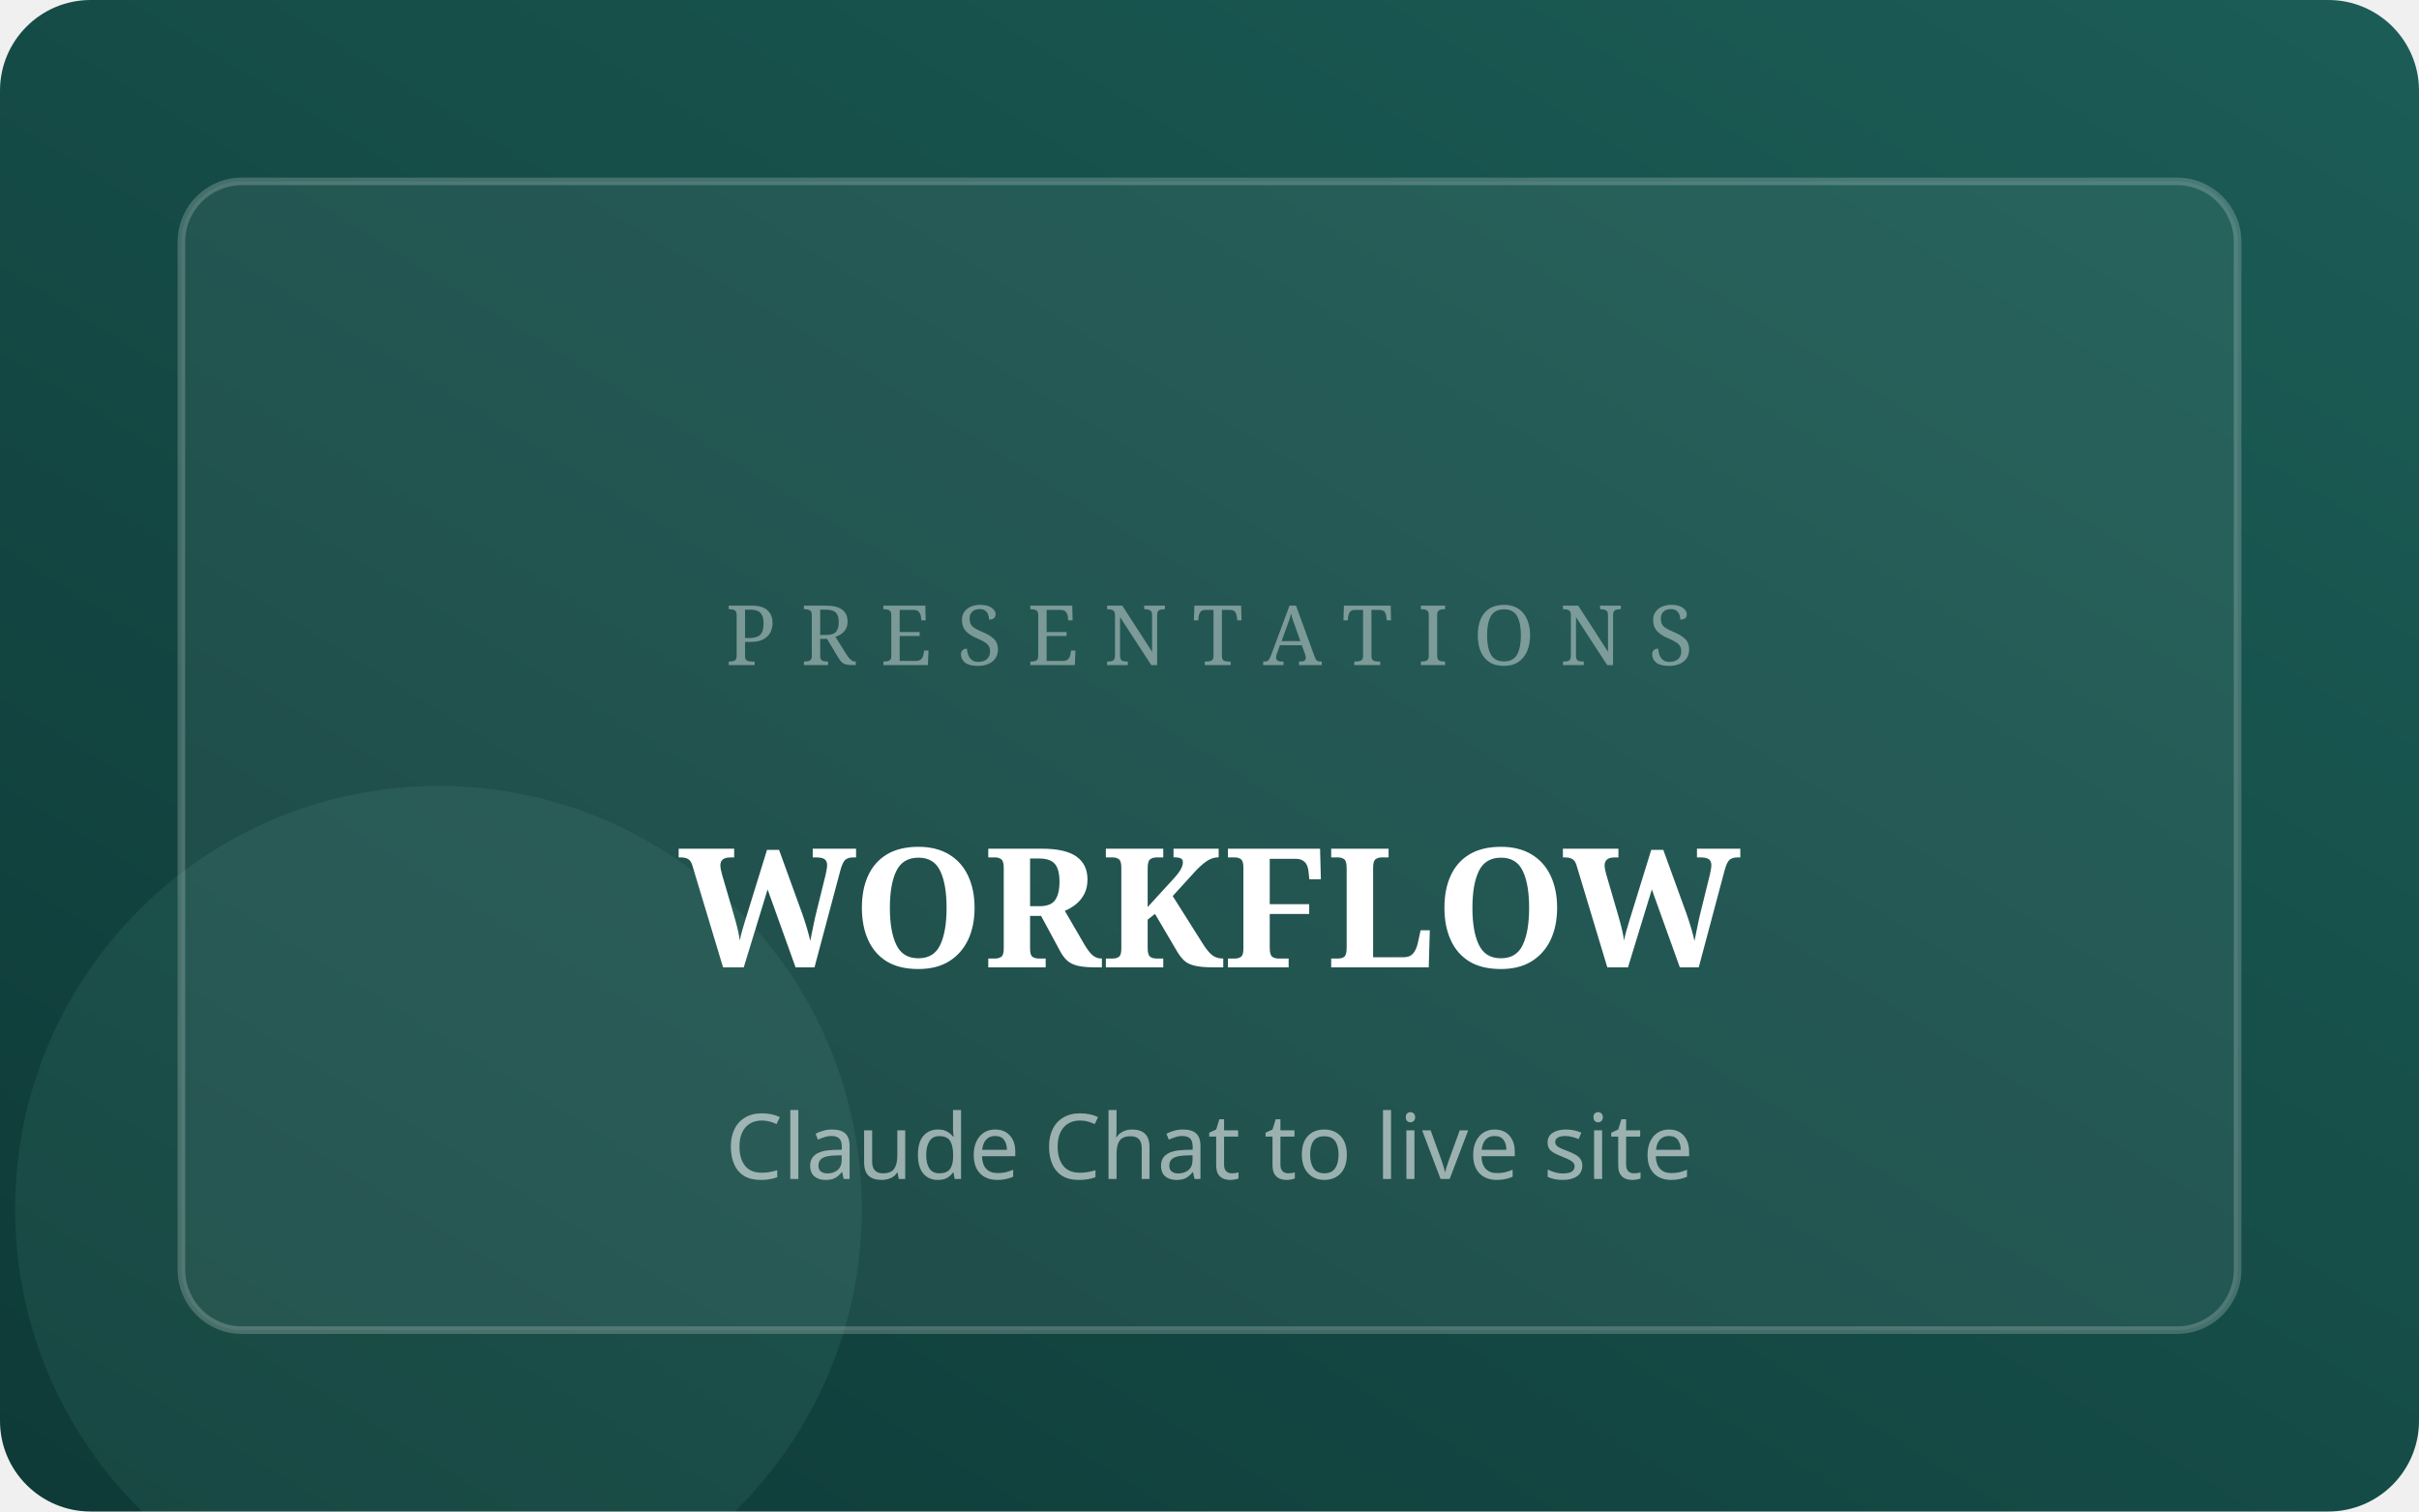
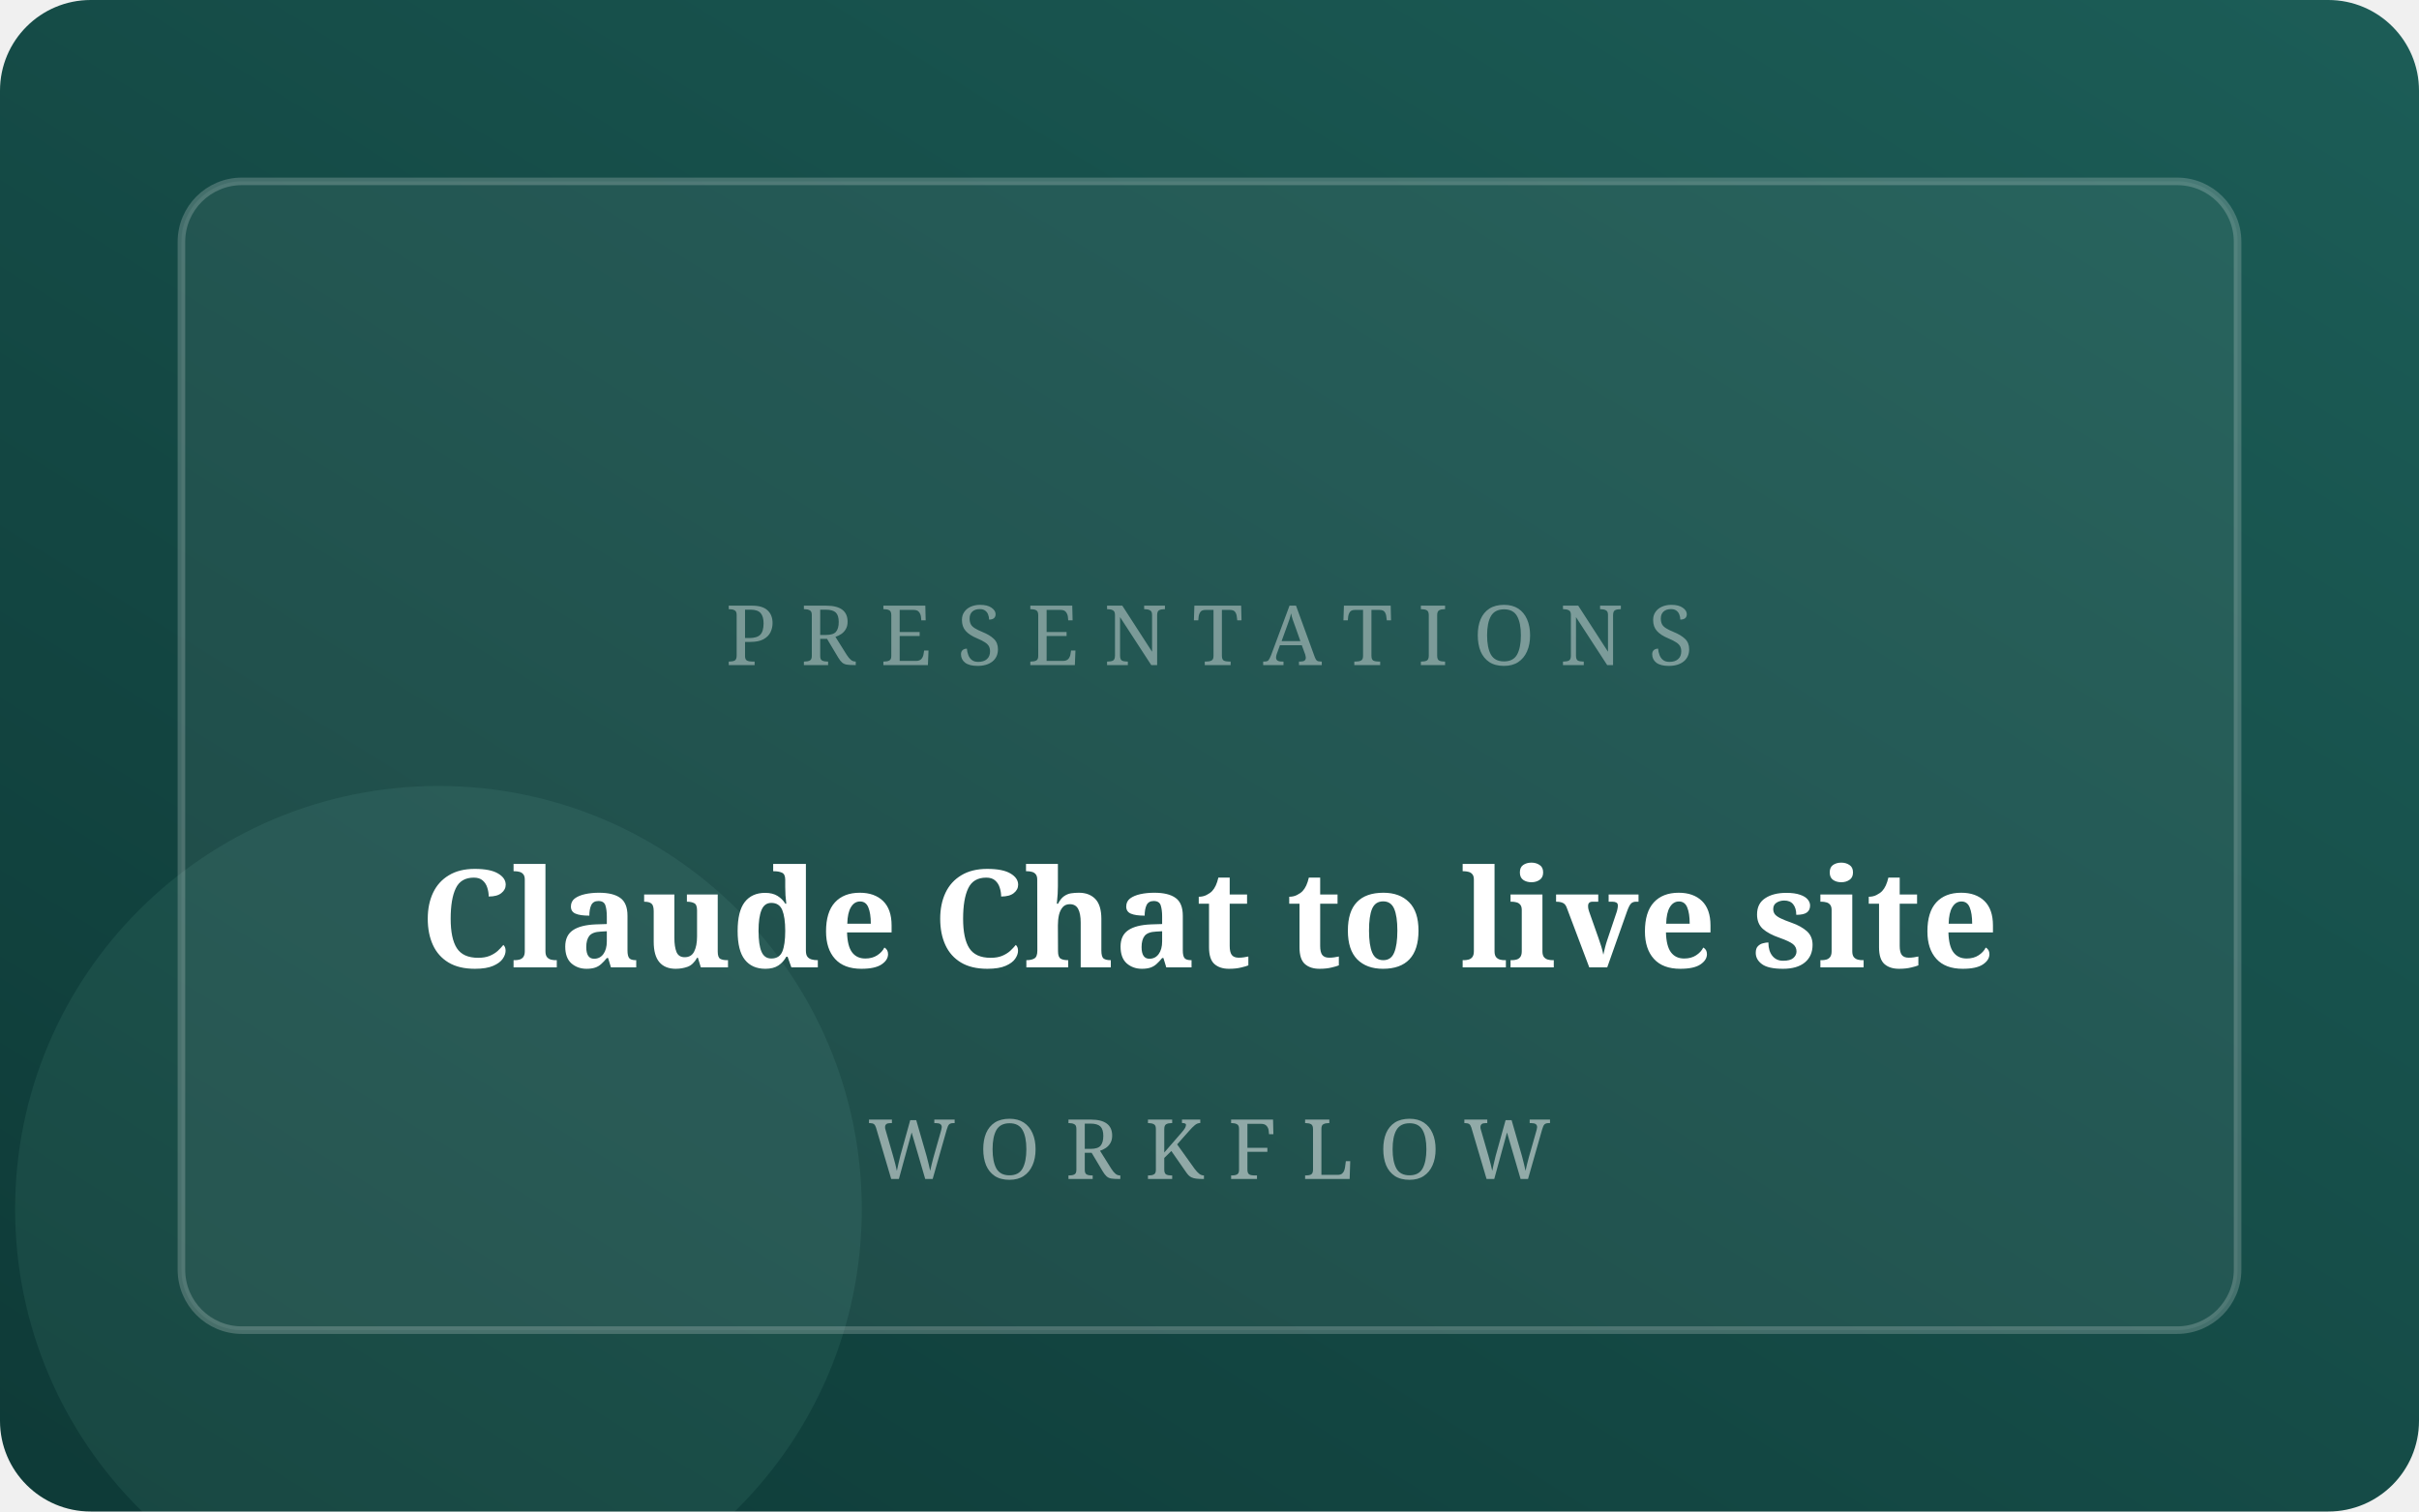
<svg xmlns="http://www.w3.org/2000/svg" width="320" height="200" viewBox="0 0 320 200" fill="none">
  <defs>
    <linearGradient id="pWc" x1="0%" y1="100%" x2="100%" y2="0%">
      <stop offset="0%" stop-color="#0e3a37" />
      <stop offset="100%" stop-color="#1c5d57" />
    </linearGradient>
  </defs>
  <rect width="320" height="200" rx="12" fill="url(#pWc)" />
  <circle cx="58" cy="160" r="56" fill="rgba(170,255,225,0.07)" />
  <rect x="24" y="24" width="272" height="152" rx="8" fill="rgba(255,255,255,0.06)" stroke="rgba(255,255,255,0.2)" stroke-width="1" />
  <text x="160" y="88" text-anchor="middle" fill="rgba(255,255,255,0.4)" font-family="Georgia, serif" font-size="11" letter-spacing="0.3em">PRESENTATIONS</text>
-   <text x="160" y="128" text-anchor="middle" fill="#fff" font-family="Georgia, serif" font-size="22" font-weight="600">WORKFLOW</text>
-   <text x="160" y="156" text-anchor="middle" fill="rgba(255,255,255,0.55)" font-family="system-ui, sans-serif" font-size="12">Claude Chat to live site</text>
+   <text x="160" y="128" text-anchor="middle" fill="#fff" font-family="Georgia, serif" font-size="18" font-weight="600">Claude Chat to live site</text>
+   <text x="160" y="156" text-anchor="middle" fill="rgba(255,255,255,0.5)" font-family="Georgia, serif" font-size="11" letter-spacing="0.3em">WORKFLOW</text>
</svg>
